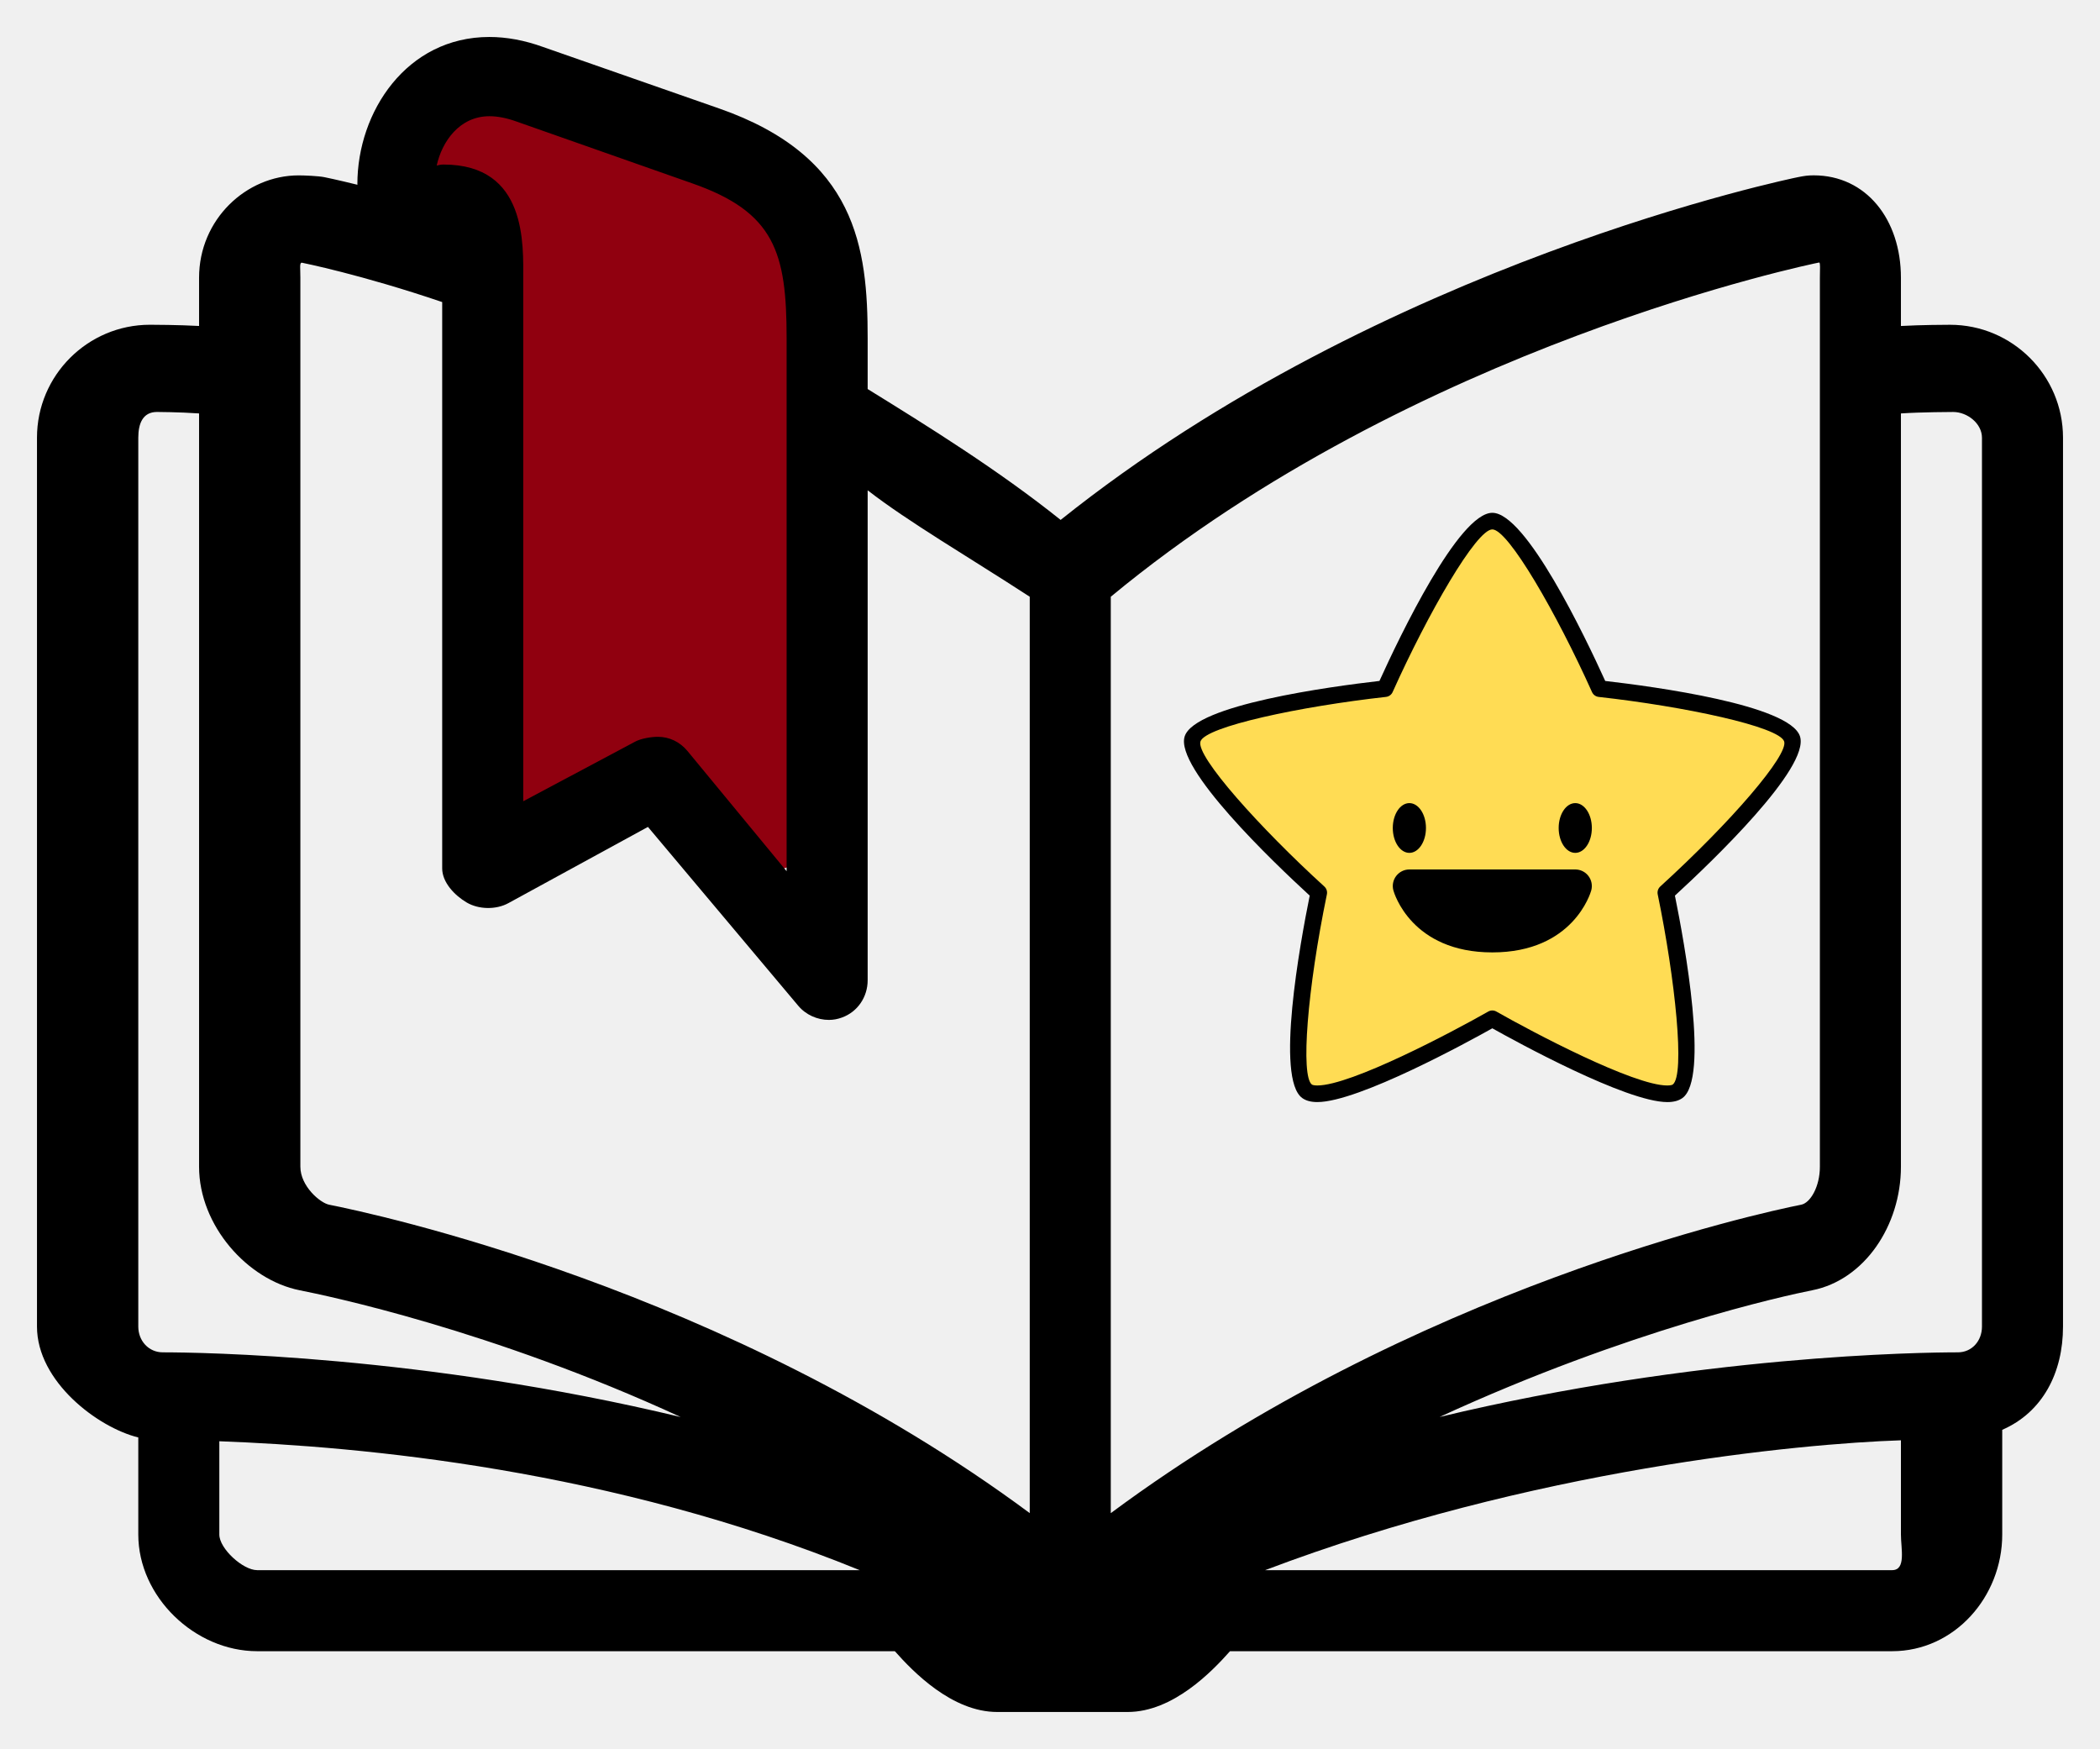
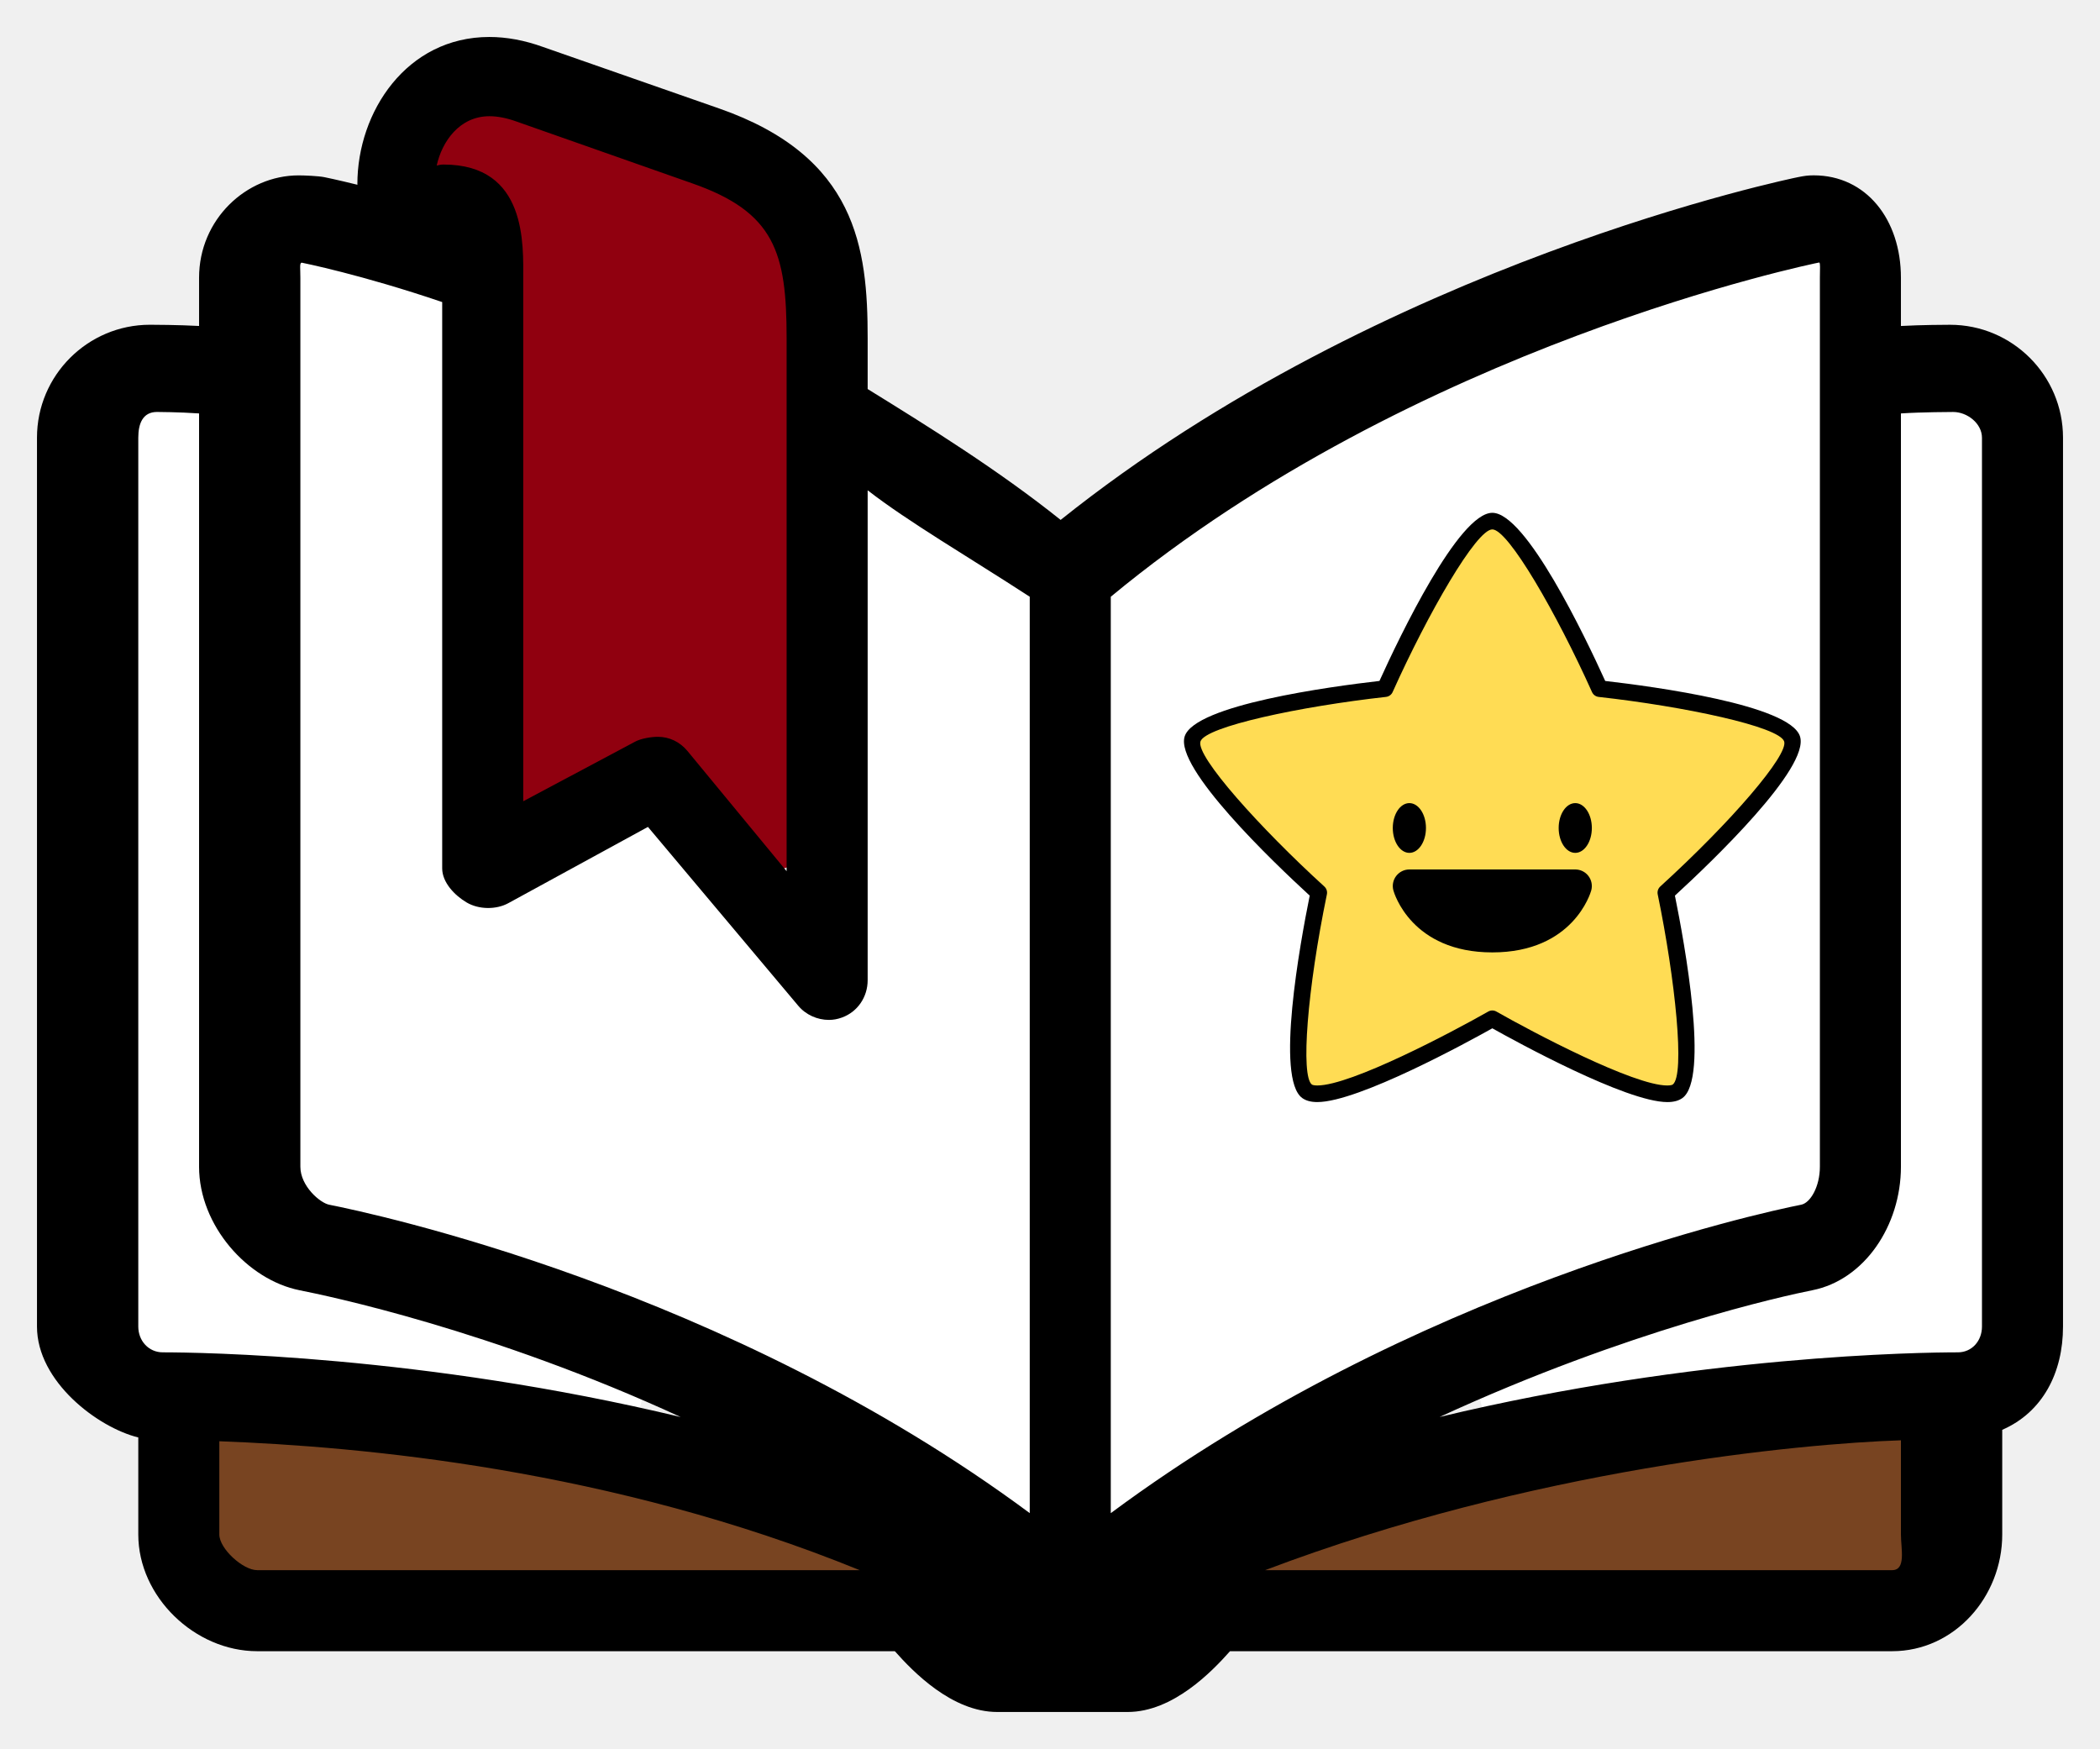
<svg xmlns="http://www.w3.org/2000/svg" version="1.1" id="Your_Icon" x="0px" y="0px" width="56.795" height="47.298" viewBox="5 -10 56.795 63.853" enable-background="new 0 0 100 100" xml:space="preserve">
  <defs id="defs3098" />
+   <path style="fill:#784421;fill-opacity:1;stroke:#784421;stroke-width:2.775;stroke-linecap:round;stroke-miterlimit:4;stroke-opacity:1;stroke-dasharray:none;stroke-dashoffset:0" d="m 42.196,46.611 c 4.713,-1.559 13.333,-3.151 20.198,-3.73 l 1.92,-0.162 0,2.246 0,2.246 -11.904,-0.021 -11.904,-0.021 1.69,-0.559 z" id="path4003" />
+   <path style="fill:#ffffff;fill-opacity:1;stroke:#ffffff;stroke-width:2;stroke-linecap:round;stroke-miterlimit:4;stroke-opacity:1;stroke-dasharray:none;stroke-dashoffset:0" d="m 41.157,37.571 c 0.546,-0.345 4.464,-1.69 6.538,-2.244 2.283,-0.61 2.841,-0.922 3.362,-1.874 0.343,-0.627 0.38,-1.619 0.436,-11.439 l 0.06,-10.752 0.681,0.003 c 0.375,0.002 0.801,0.079 0.948,0.172 0.21,0.133 0.255,2.786 0.212,12.55 l -0.055,12.38 -3.284,0.24 c -2.84,0.207 -6.965,0.709 -8.686,1.057 -0.39,0.079 -0.446,0.054 -0.212,-0.094 l 0,0 z" id="path3997" transform="matrix(1.35,0,0,1.35,-4.939101,-10)" />
+   <path style="fill:#ffffff;fill-opacity:1;stroke:#ffffff;stroke-width:2;stroke-linecap:round;stroke-miterlimit:4;stroke-opacity:1;stroke-dasharray:none;stroke-dashoffset:0" d="m 30.14,28.435 0,-12.266 1.492,-1.085 C 36.27,11.71 42.729,8.778 48.63,7.367 L 49.218,7.226 49.16,19.615 c -0.04,8.462 -0.13,12.461 -0.285,12.616 -0.125,0.125 -1.293,0.513 -2.596,0.862 -4.73,1.267 -10.095,3.649 -14.033,6.229 l -2.106,1.38 0,-12.266 z m 8.479,0.388 1.805,-0.848 1.743,0.872 c 1.101,0.551 2.075,0.887 2.644,0.912 l 0.901,0.04 0.062,-1.543 c 0.034,-0.849 -0.036,-2.076 -0.157,-2.727 l -0.219,-1.184 1.587,-1.687 c 2.682,-2.851 2.43,-3.388 -1.91,-4.076 l -1.483,-0.235 -0.902,-1.679 c -1.005,-1.871 -1.844,-2.864 -2.42,-2.864 -0.454,0 -1.446,1.304 -2.337,3.072 -0.352,0.699 -0.675,1.308 -0.716,1.354 -0.041,0.045 -0.817,0.21 -1.723,0.366 -0.906,0.156 -2.053,0.436 -2.548,0.624 -1.48,0.559 -1.225,1.408 1.188,3.959 l 1.152,1.217 -0.243,1.472 c -0.318,1.923 -0.309,3.464 0.022,3.797 0.389,0.392 1.475,0.135 3.553,-0.841 z" id="path3995" transform="matrix(1.35,0,0,1.35,-4.939101,-10)" />
+   <path style="fill:#ffffff;fill-opacity:1;stroke:#ffffff;stroke-width:2;stroke-linecap:round;stroke-miterlimit:4;stroke-opacity:1;stroke-dasharray:none;stroke-dashoffset:0" d="m 11.033,42.459 c 2.251,-0.034 5.874,-0.034 8.051,1.14e-4 2.177,0.034 0.336,0.063 -4.092,0.062 -4.428,-6.3e-5 -6.209,-0.028 -3.959,-0.063 z" id="path3993" transform="matrix(1.35,0,0,1.35,-4.939101,-10)" />
+   <path style="fill:#ffffff;fill-opacity:1;stroke:#ffffff;stroke-width:2;stroke-linecap:round;stroke-miterlimit:4;stroke-opacity:1;stroke-dasharray:none;stroke-dashoffset:0" d="M 14.886,37.511 C 13.119,37.163 9.077,36.699 6.566,36.555 4.268,36.423 4.065,36.377 3.965,35.966 3.906,35.721 3.884,30.086 3.916,23.444 l 0.059,-12.076 0.689,-0.066 0.689,-0.066 0,10.681 0,10.681 0.477,0.7 c 0.751,1.104 1.379,1.445 3.869,2.103 2.272,0.6 5.824,1.781 6.46,2.148 0.282,0.163 0.282,0.181 0,0.167 -0.175,-0.009 -0.747,-0.101 -1.271,-0.204 z" id="path3991" transform="matrix(1.35,0,0,1.35,-4.939101,-10)" />
+   <path style="fill:#ffffff;fill-opacity:1;stroke:#ffffff;stroke-width:2;stroke-linecap:round;stroke-miterlimit:4;stroke-opacity:1;stroke-dasharray:none;stroke-dashoffset:0" d="M 26.2,39.655 C 22.552,37.15 16.627,34.504 11.623,33.148 10.096,32.735 8.729,32.301 8.583,32.185 8.376,32.02 8.318,29.245 8.318,19.605 c 0,-6.802 0.024,-12.366 0.053,-12.363 0.029,0.003 0.816,0.228 1.748,0.5 l 1.695,0.495 0.056,7.802 c 0.049,6.889 0.096,7.847 0.404,8.187 0.546,0.604 1.302,0.454 3.333,-0.657 l 1.886,-1.032 2.117,2.52 c 1.917,2.281 2.183,2.52 2.816,2.52 0.384,0 0.776,-0.119 0.87,-0.265 0.094,-0.146 0.219,-3.285 0.277,-6.977 l 0.106,-6.712 2.063,1.31 2.063,1.31 0.003,12.235 c 0.001,6.729 -0.021,12.23 -0.051,12.224 -0.029,-0.006 -0.73,-0.476 -1.557,-1.044 l 10e-7,0 z" id="path3989" transform="matrix(1.35,0,0,1.35,-4.939101,-10)" />
  <path style="fill:#90000f;fill-opacity:1;stroke:#90000f;stroke-width:2;stroke-linecap:round;stroke-miterlimit:4;stroke-opacity:1;stroke-dasharray:none;stroke-dashoffset:0" d="m 19.767,21.344 c -1.51,-1.794 -1.875,-1.887 -3.726,-0.942 l -1.709,0.872 -0.006,-7.742 C 14.321,9.275 14.178,5.584 14.007,5.331 13.836,5.078 13.314,4.662 12.848,4.406 12.079,3.984 12.068,3.915 12.727,3.661 c 1.031,-0.397 6.237,1.428 7.405,2.596 0.95,0.95 0.979,1.202 0.979,8.625 0,4.206 -0.078,7.646 -0.174,7.646 -0.096,0 -0.622,-0.533 -1.17,-1.184 z" id="path3091" transform="matrix(1.35,0,0,1.35,-4.939101,-10)" />
+   <path style="fill:#784421;fill-opacity:1;stroke:#784421;stroke-width:2.799;stroke-linecap:round;stroke-miterlimit:4;stroke-opacity:1;stroke-dasharray:none;stroke-dashoffset:0" d="M 3.822,46.64 C 3.335,46.206 3.193,45.707 3.193,44.428 l 0,-1.652 1.963,0.128 c 3.864,0.253 9.561,0.98 13.015,1.662 3.062,0.605 9.122,2.216 9.497,2.525 0.072,0.059 -5.123,0.108 -11.544,0.108 -11.256,0 -11.697,-0.02 -12.303,-0.56 z" id="path4005" />
  <g id="g3088" transform="matrix(0.7397306,0,0,0.7397306,-3.589101,-15.55243)">
    <path d="m 94.425,23.535 c -0.177,0 -1.425,0.004 -2.425,0.06 v -2.38 c 0,-2.882 -1.72,-5.055 -4.305,-5.055 -0.293,0 -0.475,0.029 -0.771,0.088 C 86.715,16.289 66.441,20.436 50.525,33.166 47.445,30.702 44,28.56 41,26.707 V 24.195 C 41,19.758 40.461,15.227 33.662,12.857 L 24.975,9.823 c -0.906,-0.327 -1.792,-0.492 -2.65,-0.492 -4.078,0 -6.511,3.691 -6.511,7.26 0,0.012 0.002,0.022 0.004,0.034 -1.017,-0.25 -1.603,-0.37 -1.638,-0.376 C 13.886,16.191 13.208,16.162 12.915,16.162 10.332,16.16 8,18.333 8,21.214 v 2.38 C 7,23.539 5.753,23.534 5.575,23.534 2.502,23.534 0,26.034 0,29.107 v 43.871 c 0,2.715 3,4.981 5,5.473 v 4.79 C 5,86.315 7.793,89 10.867,89 h 31.475 c 0.887,1 2.815,3 5.053,3 h 6.438 c 2.236,0 4.165,-2 5.052,-3 H 91.566 C 94.64,89 97,86.315 97,83.242 v -5.168 c 2,-0.869 3,-2.824 3,-5.095 V 29.108 c 0,-3.073 -2.501,-5.573 -5.575,-5.573 z M 91.564,85 H 60.619 C 73.805,80 87,78.757 92,78.591 v 4.65 C 92,83.942 92.266,85 91.564,85 z M 9,83.242 V 78.638 C 16,78.9 28.327,80 40.607,85 H 10.867 C 10.167,85 9,83.942 9,83.242 z M 5,29.108 c 0,-0.7 0.223,-1.27 0.924,-1.27 0.045,0 1.076,0.004 2.076,0.073 v 37.176 c 0,2.91 2.394,5.588 4.964,6.099 1.326,0.263 9.451,1.946 18.808,6.257 C 19.05,74.385 7.982,74.25 6.21,74.25 5.51,74.25 5,73.68 5,72.979 V 29.108 z m 8.061,-8.639 C 13.137,20.484 16,21.056 20,22.414 v 27.95 c 0,0.692 0.613,1.333 1.209,1.684 0.598,0.352 1.459,0.363 2.063,0.029 l 6.883,-3.759 7.417,8.824 c 0.379,0.453 0.947,0.701 1.515,0.701 0.223,0 0.428,-0.039 0.646,-0.118 C 40.507,57.444 41,56.709 41,55.886 V 31.704 c 2,1.556 5,3.301 8,5.254 V 37.25 82.185 C 34,71.062 16.488,67.373 14.418,66.963 13.971,66.874 13,66.046 13,65.086 V 21.214 c 0,-0.48 -0.047,-0.72 0.061,-0.745 z m 9.271,-7.227 c 0.404,0 0.853,0.087 1.35,0.267 l 8.647,3.042 C 36.415,17.975 37,19.97 37,24.194 v 26.309 l -4.893,-5.931 c -0.381,-0.457 -0.898,-0.701 -1.463,-0.701 -0.32,0 -0.832,0.08 -1.129,0.243 L 24,47.052 V 21.303 c 0,-1.699 0.205,-5.676 -3.932,-5.676 -0.148,0 -0.196,0.018 -0.339,0.05 0.256,-1.169 1.116,-2.435 2.603,-2.435 z M 88,65.086 c 0,0.996 -0.475,1.788 -0.92,1.877 C 85.012,67.373 68,71.064 53,82.186 V 37.25 36.958 C 68,24.54 87.719,20.508 87.967,20.461 88.029,20.494 88,20.733 88,21.214 v 43.872 z m 6.809,9.164 c -1.773,0 -12.861,0.133 -25.582,3.191 9.354,-4.311 17.074,-5.994 18.4,-6.256 C 90.198,70.676 92,67.997 92,65.086 V 27.911 c 1,-0.068 2.532,-0.072 2.577,-0.072 0.701,0 1.423,0.569 1.423,1.27 V 72.98 c 0,0.7 -0.491,1.27 -1.191,1.27 z" id="path3090" style="fill:#000000" />
  </g>
  <g id="g3909" transform="matrix(0.5477605,0,0,0.5477605,-18.24838,2.236602)">
    <path id="path4216" d="m 111.711,49.472 c -0.274,-0.715 0.103,-6.206 0.642,-9.347 l 0.543,-3.161 -3.316,-3.399 c -3.473,-3.56 -5.263,-5.864 -5.028,-6.475 0.252,-0.656 4.616,-1.781 9.703,-2.502 l 2.743,-0.389 1.83,-3.53 c 2.004,-3.867 3.458,-6.222 4.372,-7.08 0.566,-0.532 0.611,-0.538 1.053,-0.138 0.841,0.761 2.635,3.645 4.414,7.098 0.965,1.873 1.901,3.478 2.08,3.566 0.178,0.088 2.095,0.44 4.26,0.781 4.303,0.678 6.819,1.343 7.658,2.022 l 0.542,0.439 -1.115,1.563 c -0.613,0.86 -2.526,3.023 -4.249,4.808 l -3.134,3.245 0.133,1.009 c 0.073,0.555 0.359,2.495 0.636,4.311 0.304,1.994 0.476,4.12 0.434,5.367 l -0.069,2.065 -0.985,-0.042 c -1.174,-0.05 -4.68,-1.492 -8.358,-3.438 l -2.664,-1.409 -4.084,2.009 c -5.615,2.761 -7.723,3.45 -8.039,2.626 l 0,0 z m 14.041,-8.472 c 2.929,-0.6 5.737,-3.879 4.436,-5.18 -0.407,-0.407 -12.378,-0.407 -12.785,0 -0.774,0.774 0.224,2.993 1.856,4.123 1.725,1.196 4.004,1.566 6.493,1.056 z m -6.775,-6.719 c 0.452,-0.544 0.586,-1.603 0.292,-2.312 -0.365,-0.881 -0.875,-1.077 -1.589,-0.609 -1.041,0.682 -0.655,3.22 0.49,3.22 0.307,0 0.671,-0.135 0.807,-0.299 z m 11.062,-0.095 c 0.606,-0.548 0.583,-2.083 -0.041,-2.706 -0.262,-0.262 -0.584,-0.477 -0.716,-0.477 -0.131,0 -0.453,0.215 -0.716,0.477 -0.576,0.576 -0.627,1.826 -0.106,2.571 0.441,0.63 0.98,0.676 1.578,0.135 l 0,0 z" style="fill:#ffdc54;fill-opacity:1;stroke:#ffdc54;stroke-width:1.592;stroke-linecap:round;stroke-miterlimit:4;stroke-opacity:1;stroke-dasharray:none;stroke-dashoffset:0" />
    <ellipse transform="matrix(0.5897085,0,0,0.5897085,94.28307,2.808774)" style="fill:#000000" id="ellipse3043" ry="2.812" rx="1.875" cy="50.938" cx="40.625" d="m 42.5,50.938 c 0,1.553 -0.839,2.812 -1.875,2.812 -1.036,0 -1.875,-1.259 -1.875,-2.812 0,-1.553 0.839,-2.812 1.875,-2.812 1.036,0 1.875,1.259 1.875,2.812 z" />
    <ellipse transform="matrix(0.5897085,0,0,0.5897085,94.28307,2.808774)" style="fill:#000000" id="ellipse3045" ry="2.812" rx="1.875" cy="50.938" cx="59.375" d="m 61.25,50.938 c 0,1.553 -0.839,2.812 -1.875,2.812 -1.036,0 -1.875,-1.259 -1.875,-2.812 0,-1.553 0.839,-2.812 1.875,-2.812 1.036,0 1.875,1.259 1.875,2.812 z" />
    <path style="fill:#000000" id="path3047" d="m 129.297,35.611 h -11.057 c -0.346,0 -0.67,0.162 -0.88,0.436 -0.209,0.275 -0.278,0.633 -0.185,0.965 0.046,0.168 1.208,4.127 6.593,4.127 5.386,0 6.547,-3.959 6.594,-4.127 0.092,-0.333 0.024,-0.69 -0.186,-0.965 -0.208,-0.275 -0.534,-0.436 -0.88,-0.436 z" />
    <path style="fill:#000000" id="path3049" d="m 131.294,23.047 c -1.353,-2.982 -5.288,-11.207 -7.524,-11.207 -2.237,0 -6.172,8.223 -7.524,11.206 -3.256,0.374 -12.301,1.595 -12.982,3.692 -0.682,2.098 5.918,8.402 8.333,10.617 -0.651,3.213 -2.285,12.193 -0.501,13.489 0.252,0.182 0.581,0.271 1.01,0.271 2.74,0 10.12,-4.051 11.664,-4.916 1.543,0.865 8.922,4.917 11.664,4.917 0.428,0 0.758,-0.09 1.01,-0.272 1.784,-1.298 0.149,-10.276 -0.504,-13.488 2.415,-2.216 9.018,-8.522 8.336,-10.618 -0.679,-2.094 -9.724,-3.317 -12.98,-3.69 z m 3.667,13.702 c -0.143,0.132 -0.208,0.331 -0.168,0.522 1.163,5.627 1.842,12.064 0.998,12.678 -0.003,0.002 -0.086,0.061 -0.359,0.061 -2.252,0 -8.985,-3.557 -11.391,-4.927 -0.084,-0.049 -0.179,-0.073 -0.273,-0.073 -0.094,0 -0.189,0.024 -0.273,0.073 -2.406,1.37 -9.139,4.926 -11.391,4.926 -0.219,0 -0.329,-0.038 -0.359,-0.06 -0.764,-0.555 -0.308,-6.362 0.997,-12.679 0.04,-0.192 -0.025,-0.39 -0.169,-0.521 -4.248,-3.868 -8.58,-8.677 -8.258,-9.669 0.322,-0.991 6.655,-2.336 12.366,-2.97 0.196,-0.022 0.364,-0.145 0.443,-0.323 2.351,-5.236 5.582,-10.841 6.645,-10.841 1.063,0 4.293,5.605 6.645,10.842 0.08,0.178 0.248,0.301 0.443,0.323 5.711,0.634 12.043,1.978 12.365,2.969 0.292,0.897 -3.491,5.324 -8.262,9.669 z" />
  </g>
</svg>
